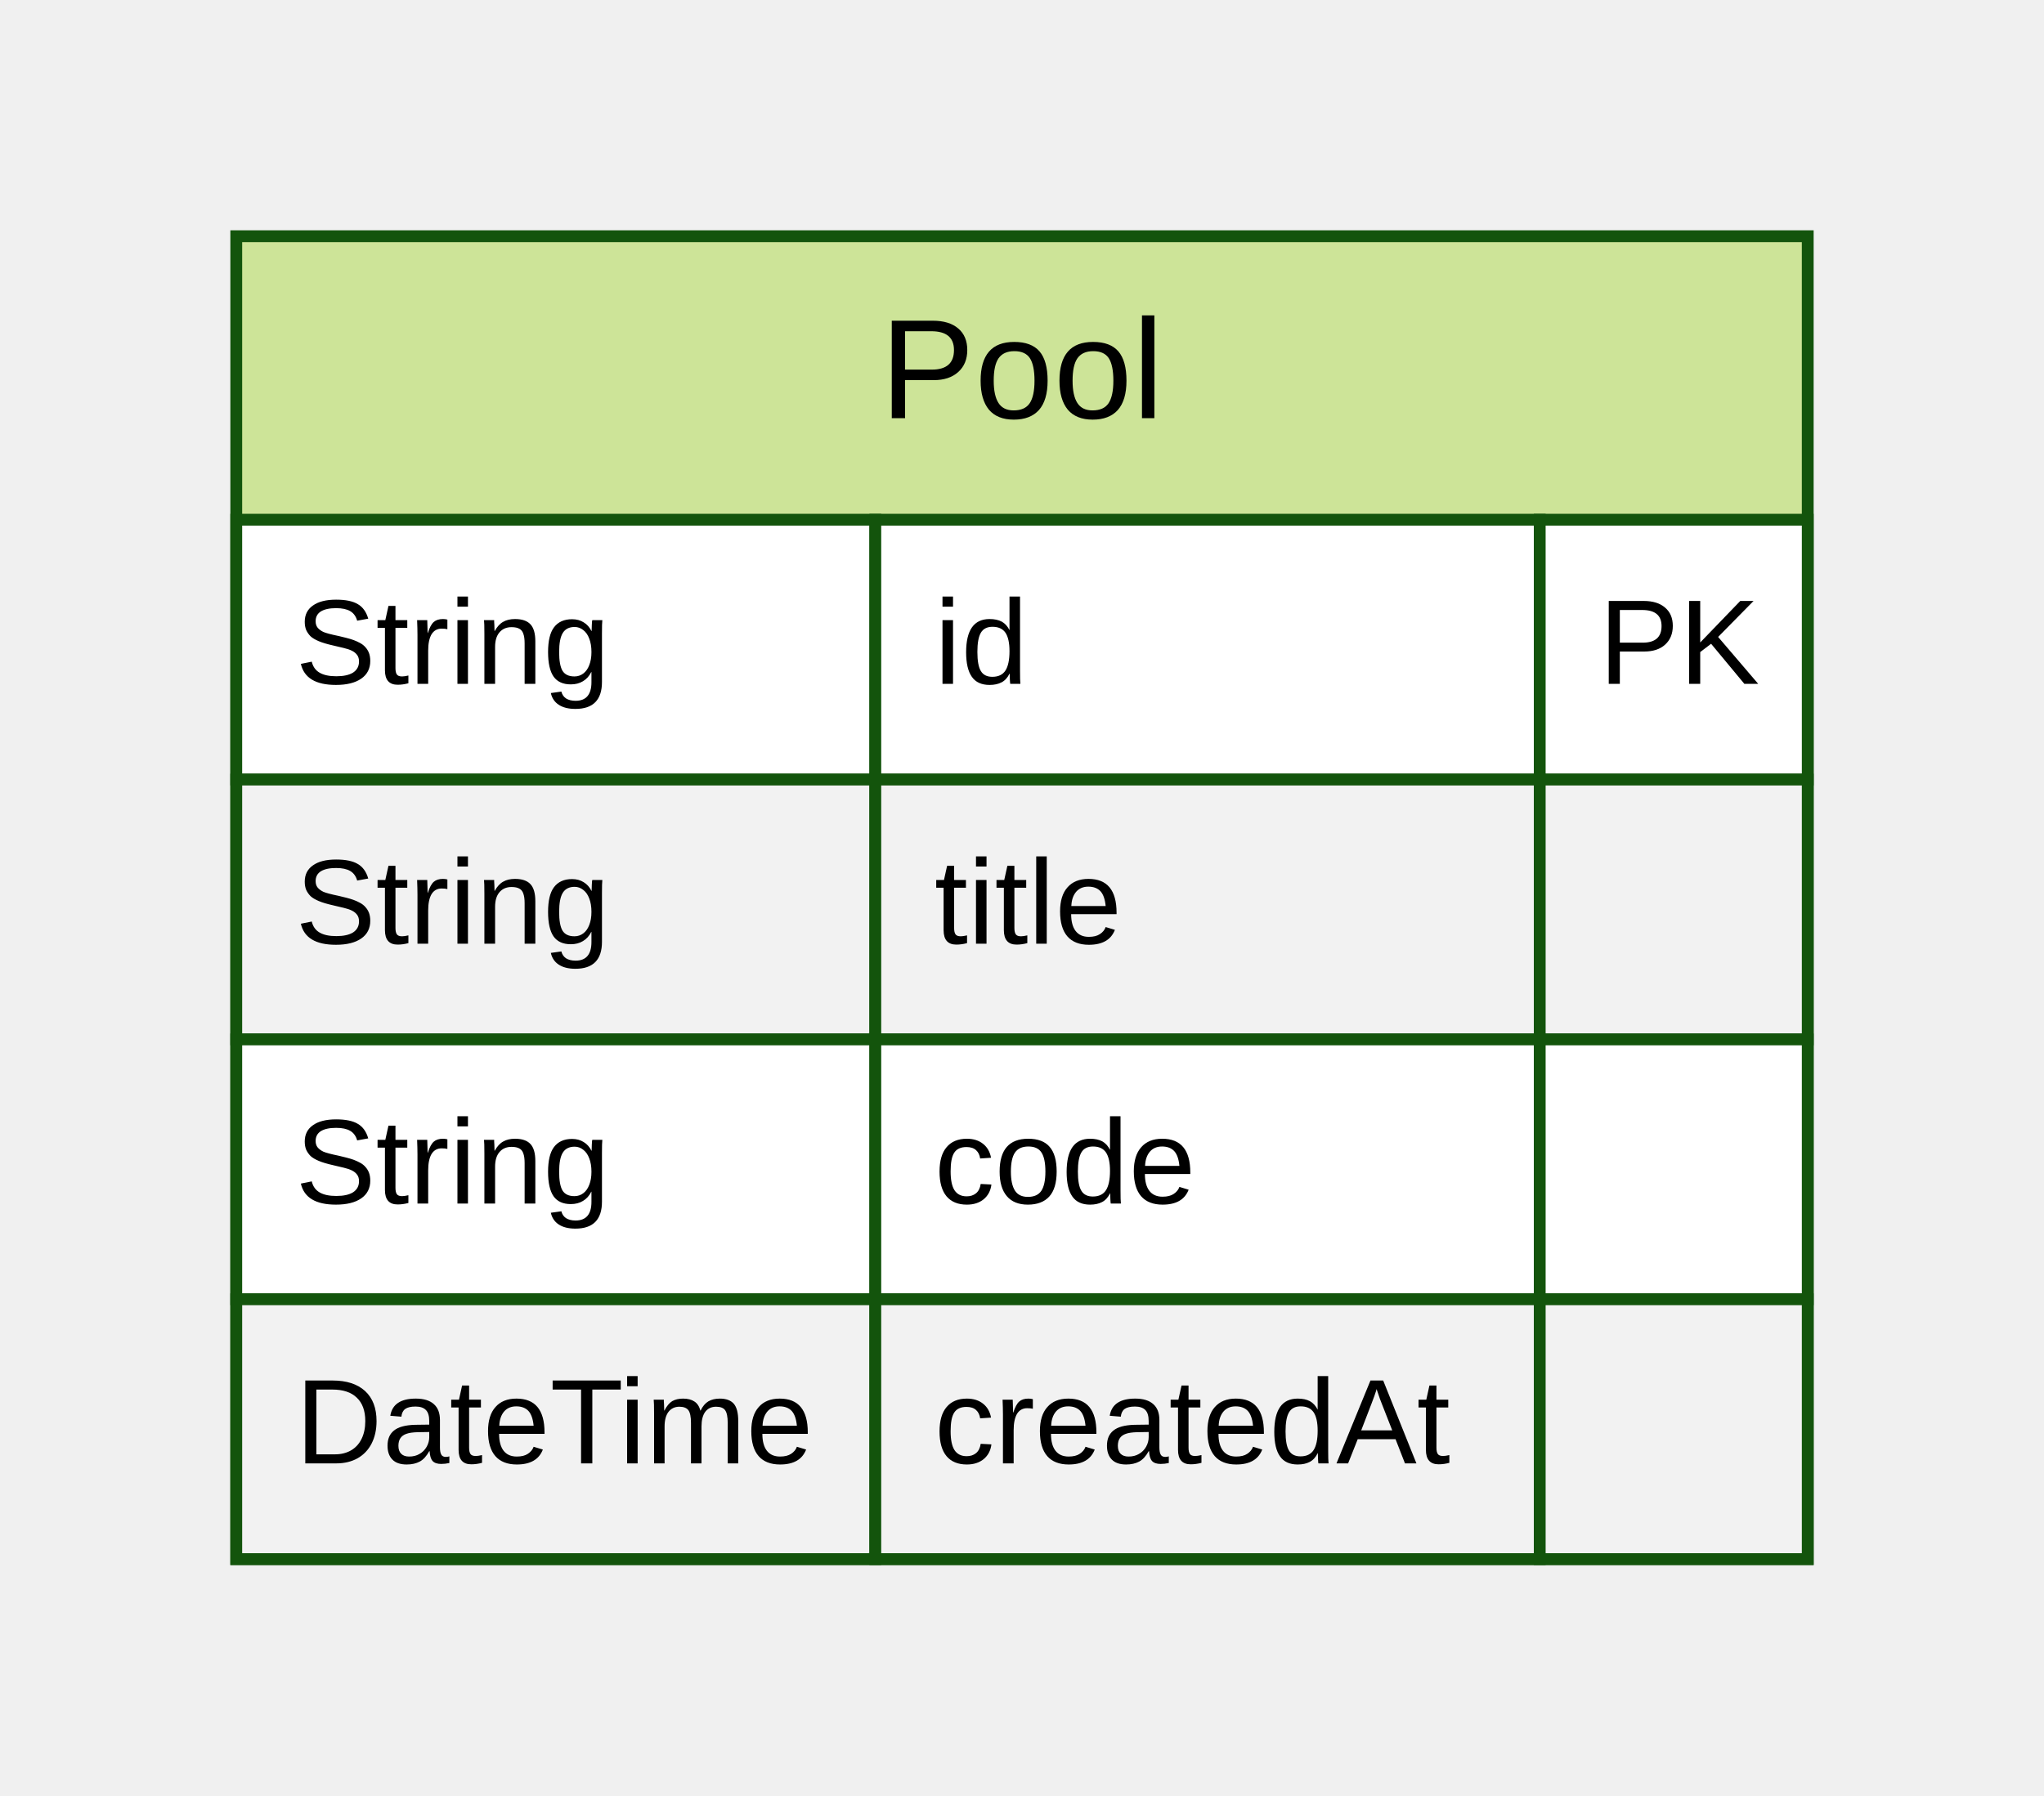
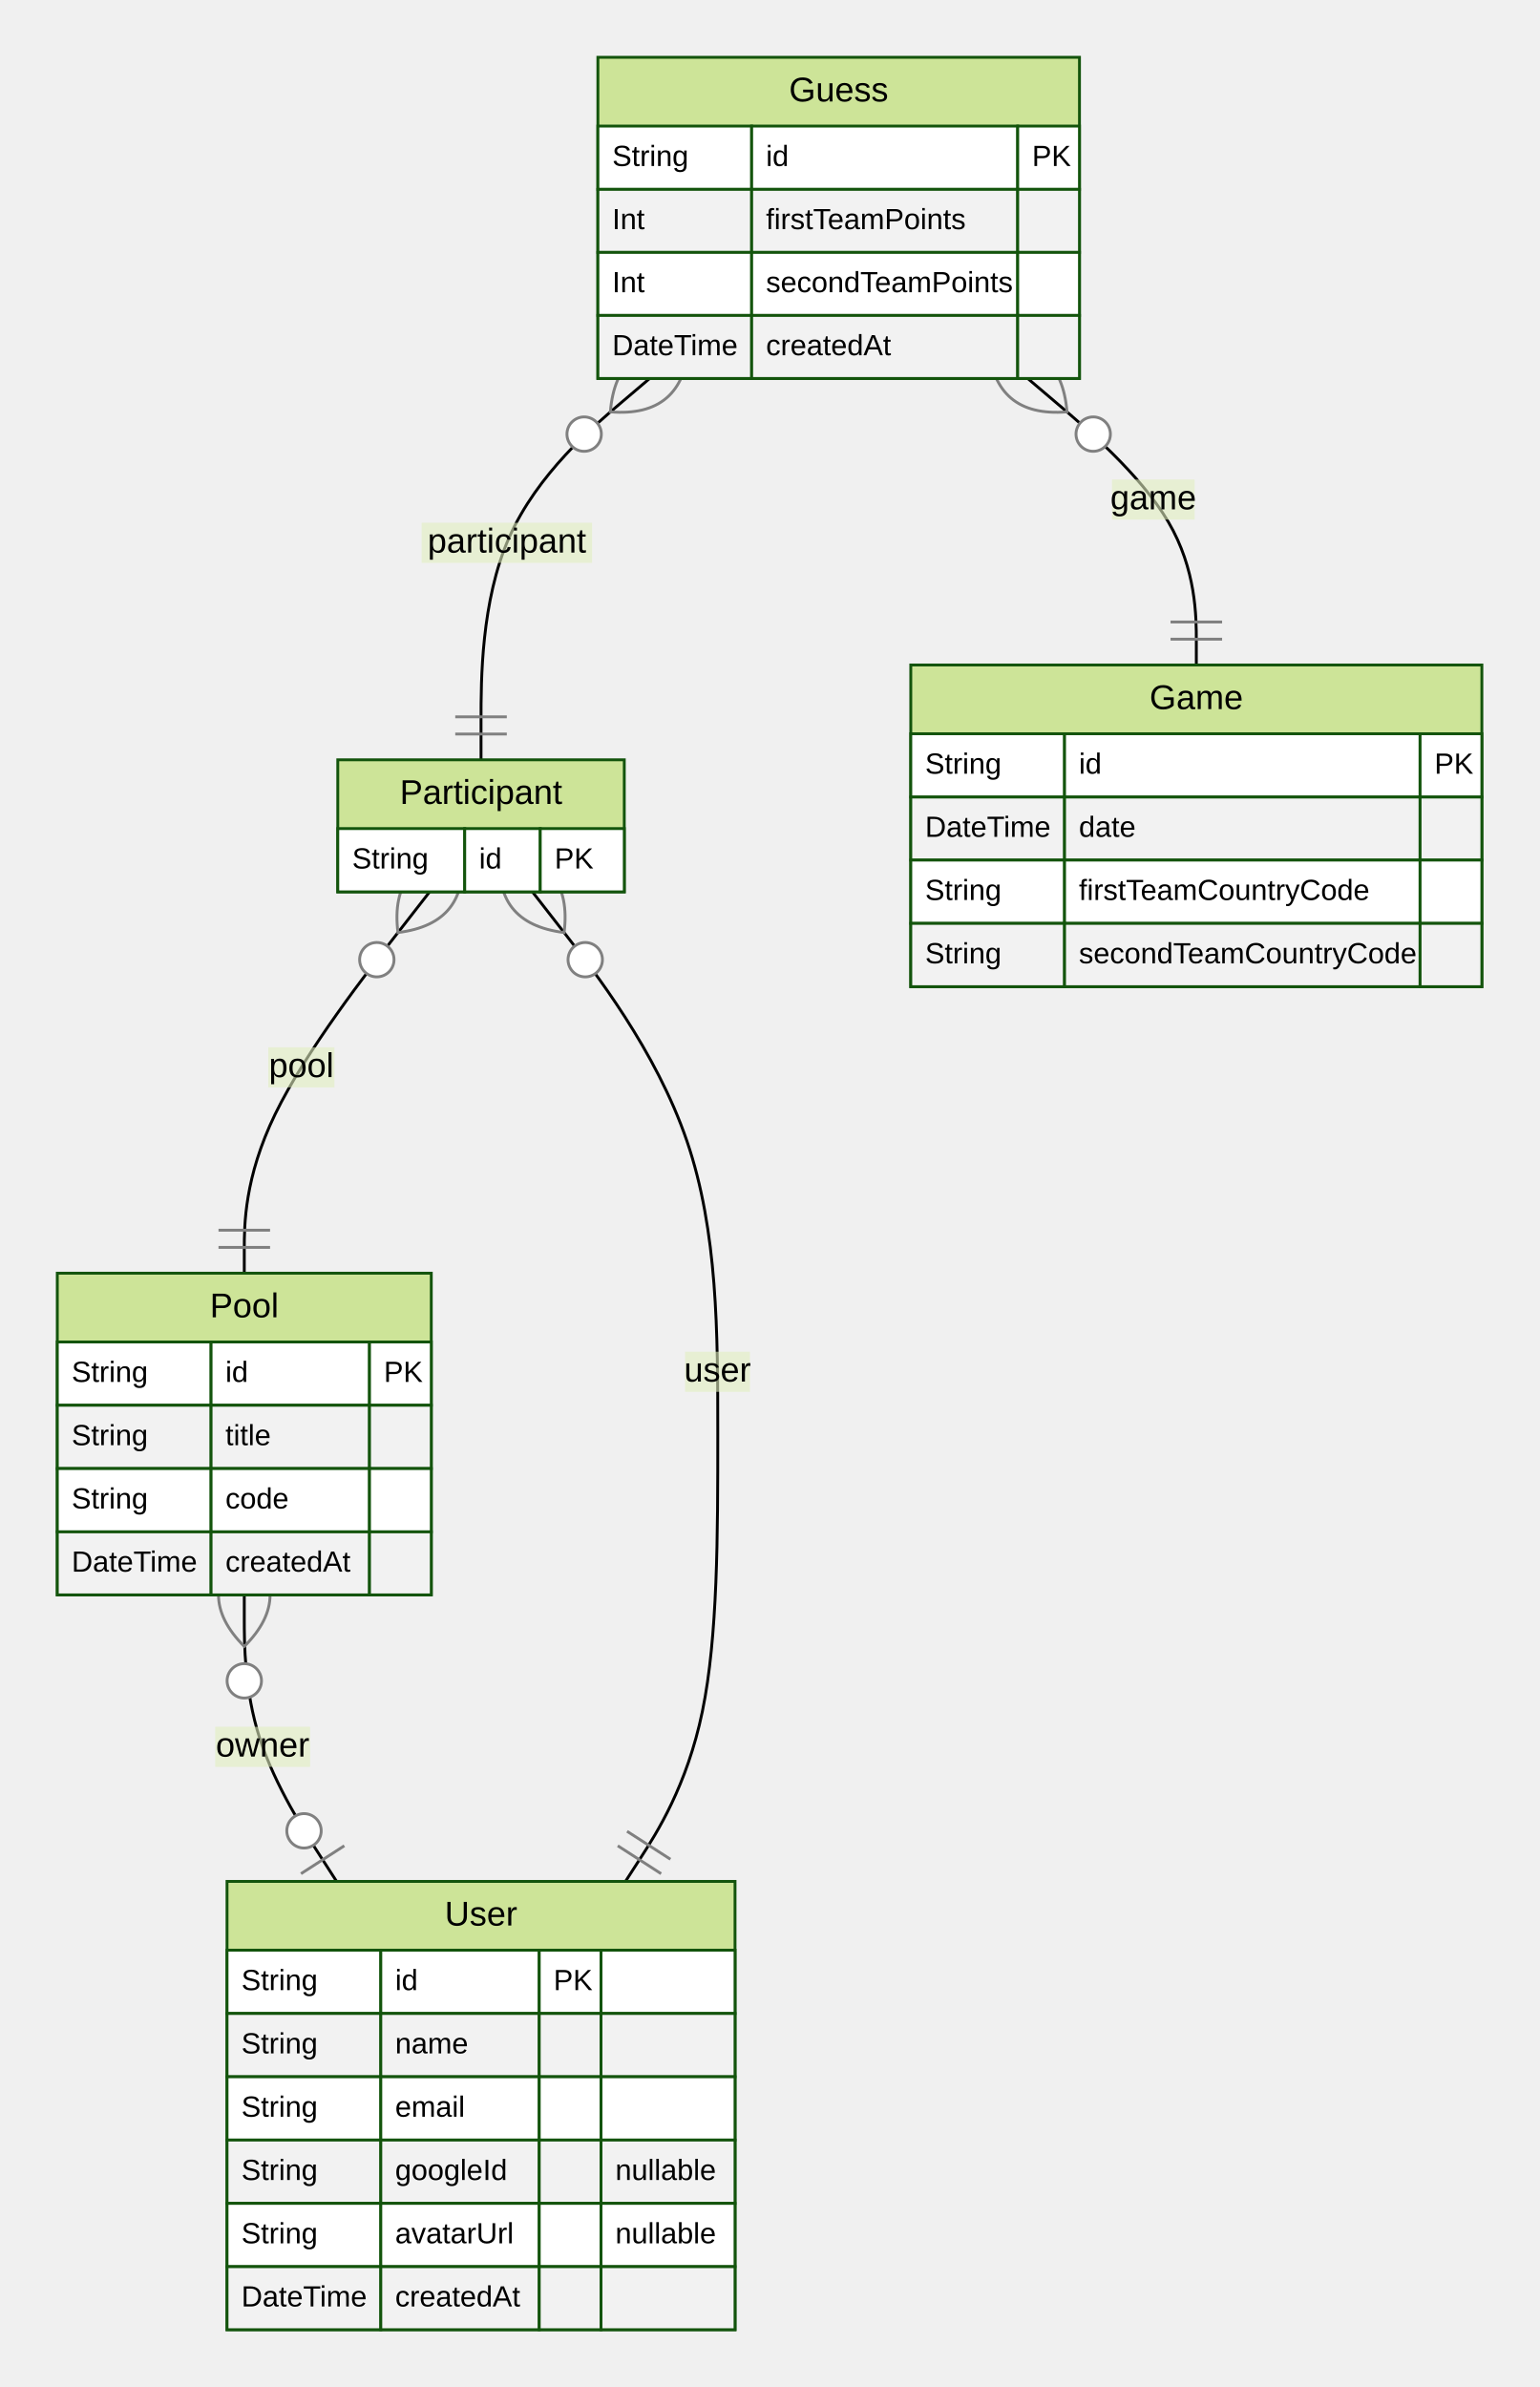
- <svg xmlns="http://www.w3.org/2000/svg" aria-labelledby="chart-title-mermaid-0 chart-desc-mermaid-0" role="img" viewBox="0 0 173.026 152" style="max-width: 173.026px; background-color: white;" width="100%" id="mermaid-0">
+ <svg xmlns="http://www.w3.org/2000/svg" aria-labelledby="chart-title-mermaid-0 chart-desc-mermaid-0" role="img" viewBox="0 0 537.227 833.102" style="max-width: 537.227px; background-color: white;" width="100%" id="mermaid-0">
  <style>#mermaid-0 {font-family:"trebuchet ms",verdana,arial,sans-serif;font-size:16px;fill:#000000;}#mermaid-0 .error-icon{fill:#552222;}#mermaid-0 .error-text{fill:#552222;stroke:#552222;}#mermaid-0 .edge-thickness-normal{stroke-width:2px;}#mermaid-0 .edge-thickness-thick{stroke-width:3.5px;}#mermaid-0 .edge-pattern-solid{stroke-dasharray:0;}#mermaid-0 .edge-pattern-dashed{stroke-dasharray:3;}#mermaid-0 .edge-pattern-dotted{stroke-dasharray:2;}#mermaid-0 .marker{fill:#000000;stroke:#000000;}#mermaid-0 .marker.cross{stroke:#000000;}#mermaid-0 svg{font-family:"trebuchet ms",verdana,arial,sans-serif;font-size:16px;}#mermaid-0 .entityBox{fill:#cde498;stroke:#13540c;}#mermaid-0 .attributeBoxOdd{fill:#ffffff;stroke:#13540c;}#mermaid-0 .attributeBoxEven{fill:#f2f2f2;stroke:#13540c;}#mermaid-0 .relationshipLabelBox{fill:hsl(78.158, 58.462%, 84.51%);opacity:0.7;background-color:hsl(78.158, 58.462%, 84.51%);}#mermaid-0 .relationshipLabelBox rect{opacity:0.5;}#mermaid-0 .relationshipLine{stroke:#000000;}#mermaid-0 :root{--mermaid-font-family:"trebuchet ms",verdana,arial,sans-serif;}</style>
  <g />
  <defs>
    <marker orient="auto" markerHeight="18" markerWidth="18" refY="9" refX="0" id="ONLY_ONE_START">
      <path d="M9,0 L9,18 M15,0 L15,18" fill="none" stroke="gray" />
    </marker>
  </defs>
  <defs>
    <marker orient="auto" markerHeight="18" markerWidth="18" refY="9" refX="18" id="ONLY_ONE_END">
      <path d="M3,0 L3,18 M9,0 L9,18" fill="none" stroke="gray" />
    </marker>
  </defs>
  <defs>
    <marker orient="auto" markerHeight="18" markerWidth="30" refY="9" refX="0" id="ZERO_OR_ONE_START">
      <circle r="6" cy="9" cx="21" fill="white" stroke="gray" />
      <path d="M9,0 L9,18" fill="none" stroke="gray" />
    </marker>
  </defs>
  <defs>
    <marker orient="auto" markerHeight="18" markerWidth="30" refY="9" refX="30" id="ZERO_OR_ONE_END">
      <circle r="6" cy="9" cx="9" fill="white" stroke="gray" />
      <path d="M21,0 L21,18" fill="none" stroke="gray" />
    </marker>
  </defs>
  <defs>
    <marker orient="auto" markerHeight="36" markerWidth="45" refY="18" refX="18" id="ONE_OR_MORE_START">
      <path d="M0,18 Q 18,0 36,18 Q 18,36 0,18 M42,9 L42,27" fill="none" stroke="gray" />
    </marker>
  </defs>
  <defs>
    <marker orient="auto" markerHeight="36" markerWidth="45" refY="18" refX="27" id="ONE_OR_MORE_END">
      <path d="M3,9 L3,27 M9,18 Q27,0 45,18 Q27,36 9,18" fill="none" stroke="gray" />
    </marker>
  </defs>
  <defs>
    <marker orient="auto" markerHeight="36" markerWidth="57" refY="18" refX="18" id="ZERO_OR_MORE_START">
      <circle r="6" cy="18" cx="48" fill="white" stroke="gray" />
      <path d="M0,18 Q18,0 36,18 Q18,36 0,18" fill="none" stroke="gray" />
    </marker>
  </defs>
  <defs>
    <marker orient="auto" markerHeight="36" markerWidth="57" refY="18" refX="39" id="ZERO_OR_MORE_END">
      <circle r="6" cy="18" cx="9" fill="white" stroke="gray" />
      <path d="M21,18 Q39,0 57,18 Q39,36 21,18" fill="none" stroke="gray" />
    </marker>
  </defs>
-   <g transform="translate(20,20 )" id="Pool">
-     <rect height="112" width="133.026" y="0" x="0" stroke="gray" fill-opacity="100%" fill="honeydew" class="er entityBox" />
-     <text transform="translate(66.51321,12)" style="font-family: &quot;trebuchet ms&quot;, verdana, arial, sans-serif;; font-size: 12px" text-anchor="middle" dominant-baseline="middle" y="0" x="0" id="entity-Pool" class="er entityLabel">Pool</text>
-     <rect height="22" width="54.096" y="24" x="0" stroke="gray" fill-opacity="100%" fill="honeydew" class="er attributeBoxOdd" />
-     <text transform="translate(5,35)" style="font-family: &quot;trebuchet ms&quot;, verdana, arial, sans-serif;; font-size: 10.2px" text-anchor="left" dominant-baseline="middle" y="0" x="0" id="entity-Pool-attr-1-type" class="er entityLabel">String</text>
-     <rect height="22" width="56.243" y="24" x="54.096" stroke="gray" fill-opacity="100%" fill="honeydew" class="er attributeBoxOdd" />
-     <text transform="translate(59.09555,35)" style="font-family: &quot;trebuchet ms&quot;, verdana, arial, sans-serif;; font-size: 10.2px" text-anchor="left" dominant-baseline="middle" y="0" x="0" id="entity-Pool-attr-1-name" class="er entityLabel">id</text>
-     <rect height="22" width="22.688" y="24" x="110.339" stroke="gray" fill-opacity="100%" fill="honeydew" class="er attributeBoxOdd" />
-     <text transform="translate(115.3387,35)" style="font-family: &quot;trebuchet ms&quot;, verdana, arial, sans-serif;; font-size: 10.2px" text-anchor="left" dominant-baseline="middle" y="0" x="0" id="entity-Pool-attr-1-key" class="er entityLabel">PK</text>
-     <rect height="22" width="54.096" y="46" x="0" stroke="gray" fill-opacity="100%" fill="honeydew" class="er attributeBoxEven" />
-     <text transform="translate(5,57)" style="font-family: &quot;trebuchet ms&quot;, verdana, arial, sans-serif;; font-size: 10.2px" text-anchor="left" dominant-baseline="middle" y="0" x="0" id="entity-Pool-attr-2-type" class="er entityLabel">String</text>
-     <rect height="22" width="56.243" y="46" x="54.096" stroke="gray" fill-opacity="100%" fill="honeydew" class="er attributeBoxEven" />
-     <text transform="translate(59.09555,57)" style="font-family: &quot;trebuchet ms&quot;, verdana, arial, sans-serif;; font-size: 10.2px" text-anchor="left" dominant-baseline="middle" y="0" x="0" id="entity-Pool-attr-2-name" class="er entityLabel">title</text>
-     <rect height="22" width="22.688" y="46" x="110.339" stroke="gray" fill-opacity="100%" fill="honeydew" class="er attributeBoxEven" />
-     <text transform="translate(115.3387,57)" style="font-family: &quot;trebuchet ms&quot;, verdana, arial, sans-serif;; font-size: 10.2px" text-anchor="left" dominant-baseline="middle" y="0" x="0" id="entity-Pool-attr-2-key" class="er entityLabel" />
-     <rect height="22" width="54.096" y="68" x="0" stroke="gray" fill-opacity="100%" fill="honeydew" class="er attributeBoxOdd" />
-     <text transform="translate(5,79)" style="font-family: &quot;trebuchet ms&quot;, verdana, arial, sans-serif;; font-size: 10.2px" text-anchor="left" dominant-baseline="middle" y="0" x="0" id="entity-Pool-attr-3-type" class="er entityLabel">String</text>
-     <rect height="22" width="56.243" y="68" x="54.096" stroke="gray" fill-opacity="100%" fill="honeydew" class="er attributeBoxOdd" />
-     <text transform="translate(59.09555,79)" style="font-family: &quot;trebuchet ms&quot;, verdana, arial, sans-serif;; font-size: 10.2px" text-anchor="left" dominant-baseline="middle" y="0" x="0" id="entity-Pool-attr-3-name" class="er entityLabel">code</text>
-     <rect height="22" width="22.688" y="68" x="110.339" stroke="gray" fill-opacity="100%" fill="honeydew" class="er attributeBoxOdd" />
-     <text transform="translate(115.3387,79)" style="font-family: &quot;trebuchet ms&quot;, verdana, arial, sans-serif;; font-size: 10.2px" text-anchor="left" dominant-baseline="middle" y="0" x="0" id="entity-Pool-attr-3-key" class="er entityLabel" />
-     <rect height="22" width="54.096" y="90" x="0" stroke="gray" fill-opacity="100%" fill="honeydew" class="er attributeBoxEven" />
-     <text transform="translate(5,101)" style="font-family: &quot;trebuchet ms&quot;, verdana, arial, sans-serif;; font-size: 10.2px" text-anchor="left" dominant-baseline="middle" y="0" x="0" id="entity-Pool-attr-4-type" class="er entityLabel">DateTime</text>
-     <rect height="22" width="56.243" y="90" x="54.096" stroke="gray" fill-opacity="100%" fill="honeydew" class="er attributeBoxEven" />
-     <text transform="translate(59.09555,101)" style="font-family: &quot;trebuchet ms&quot;, verdana, arial, sans-serif;; font-size: 10.2px" text-anchor="left" dominant-baseline="middle" y="0" x="0" id="entity-Pool-attr-4-name" class="er entityLabel">createdAt</text>
-     <rect height="22" width="22.688" y="90" x="110.339" stroke="gray" fill-opacity="100%" fill="honeydew" class="er attributeBoxEven" />
-     <text transform="translate(115.3387,101)" style="font-family: &quot;trebuchet ms&quot;, verdana, arial, sans-serif;; font-size: 10.2px" text-anchor="left" dominant-baseline="middle" y="0" x="0" id="entity-Pool-attr-4-key" class="er entityLabel" />
-   </g>
+   <path marker-start="url(#ZERO_OR_MORE_START)" marker-end="url(#ZERO_OR_ONE_END)" fill="none" stroke="gray" d="M85.266,556.643L85.266,564.976C85.266,573.309,85.266,589.976,90.636,606.643C96.006,623.309,106.746,639.976,112.116,648.309L117.486,656.643" class="er relationshipLine" />
+   <path marker-start="url(#ZERO_OR_MORE_START)" marker-end="url(#ONLY_ONE_END)" fill="none" stroke="gray" d="M185.841,311.275L196.622,325.124C207.404,338.973,228.968,366.67,239.749,398.208C250.531,429.746,250.531,465.126,250.531,500.505C250.531,535.884,250.531,571.263,245.161,597.286C239.791,623.309,229.051,639.976,223.681,648.309L218.311,656.643" class="er relationshipLine" />
+   <path marker-start="url(#ZERO_OR_MORE_START)" marker-end="url(#ONLY_ONE_END)" fill="none" stroke="gray" d="M149.956,311.275L139.174,325.124C128.393,338.973,106.829,366.67,96.047,388.852C85.266,411.034,85.266,427.701,85.266,436.034L85.266,444.367" class="er relationshipLine" />
+   <path marker-start="url(#ZERO_OR_MORE_START)" marker-end="url(#ONLY_ONE_END)" fill="none" stroke="gray" d="M226.756,132.092L216.946,140.425C207.137,148.758,187.518,165.425,177.708,187.607C167.898,209.789,167.898,237.486,167.898,251.335L167.898,265.184" class="er relationshipLine" />
+   <path marker-start="url(#ZERO_OR_MORE_START)" marker-end="url(#ONLY_ONE_END)" fill="none" stroke="gray" d="M358.705,132.092L368.515,140.425C378.324,148.758,397.943,165.425,407.753,182.092C417.562,198.758,417.562,215.425,417.562,223.758L417.562,232.092" class="er relationshipLine" />
+   <g transform="translate(20,444.3672 )" id="Pool">
+     <rect height="112.275" width="130.531" y="0" x="0" stroke="gray" fill-opacity="100%" fill="honeydew" class="er entityBox" />
+     <text transform="translate(65.26562,12)" style="font-family: &quot;trebuchet ms&quot;, verdana, arial, sans-serif;; font-size: 12px" text-anchor="middle" dominant-baseline="middle" y="0" x="0" id="entity-Pool" class="er entityLabel">Pool</text>
+     <rect height="22.092" width="53.672" y="24" x="0" stroke="gray" fill-opacity="100%" fill="honeydew" class="er attributeBoxOdd" />
+     <text transform="translate(5,35.0459)" style="font-family: &quot;trebuchet ms&quot;, verdana, arial, sans-serif;; font-size: 10.2px" text-anchor="left" dominant-baseline="middle" y="0" x="0" id="entity-Pool-attr-1-type" class="er entityLabel">String</text>
+     <rect height="22.092" width="55.297" y="24" x="53.672" stroke="gray" fill-opacity="100%" fill="honeydew" class="er attributeBoxOdd" />
+     <text transform="translate(58.67188,35.0459)" style="font-family: &quot;trebuchet ms&quot;, verdana, arial, sans-serif;; font-size: 10.2px" text-anchor="left" dominant-baseline="middle" y="0" x="0" id="entity-Pool-attr-1-name" class="er entityLabel">id</text>
+     <rect height="22.092" width="21.562" y="24" x="108.969" stroke="gray" fill-opacity="100%" fill="honeydew" class="er attributeBoxOdd" />
+     <text transform="translate(113.9688,35.0459)" style="font-family: &quot;trebuchet ms&quot;, verdana, arial, sans-serif;; font-size: 10.2px" text-anchor="left" dominant-baseline="middle" y="0" x="0" id="entity-Pool-attr-1-key" class="er entityLabel">PK</text>
+     <rect height="22.092" width="53.672" y="46.092" x="0" stroke="gray" fill-opacity="100%" fill="honeydew" class="er attributeBoxEven" />
+     <text transform="translate(5,57.1377)" style="font-family: &quot;trebuchet ms&quot;, verdana, arial, sans-serif;; font-size: 10.2px" text-anchor="left" dominant-baseline="middle" y="0" x="0" id="entity-Pool-attr-2-type" class="er entityLabel">String</text>
+     <rect height="22.092" width="55.297" y="46.092" x="53.672" stroke="gray" fill-opacity="100%" fill="honeydew" class="er attributeBoxEven" />
+     <text transform="translate(58.67188,57.1377)" style="font-family: &quot;trebuchet ms&quot;, verdana, arial, sans-serif;; font-size: 10.2px" text-anchor="left" dominant-baseline="middle" y="0" x="0" id="entity-Pool-attr-2-name" class="er entityLabel">title</text>
+     <rect height="22.092" width="21.562" y="46.092" x="108.969" stroke="gray" fill-opacity="100%" fill="honeydew" class="er attributeBoxEven" />
+     <text transform="translate(113.9688,57.1377)" style="font-family: &quot;trebuchet ms&quot;, verdana, arial, sans-serif;; font-size: 10.2px" text-anchor="left" dominant-baseline="middle" y="0" x="0" id="entity-Pool-attr-2-key" class="er entityLabel" />
+     <rect height="22.092" width="53.672" y="68.184" x="0" stroke="gray" fill-opacity="100%" fill="honeydew" class="er attributeBoxOdd" />
+     <text transform="translate(5,79.22949)" style="font-family: &quot;trebuchet ms&quot;, verdana, arial, sans-serif;; font-size: 10.2px" text-anchor="left" dominant-baseline="middle" y="0" x="0" id="entity-Pool-attr-3-type" class="er entityLabel">String</text>
+     <rect height="22.092" width="55.297" y="68.184" x="53.672" stroke="gray" fill-opacity="100%" fill="honeydew" class="er attributeBoxOdd" />
+     <text transform="translate(58.67188,79.22949)" style="font-family: &quot;trebuchet ms&quot;, verdana, arial, sans-serif;; font-size: 10.2px" text-anchor="left" dominant-baseline="middle" y="0" x="0" id="entity-Pool-attr-3-name" class="er entityLabel">code</text>
+     <rect height="22.092" width="21.562" y="68.184" x="108.969" stroke="gray" fill-opacity="100%" fill="honeydew" class="er attributeBoxOdd" />
+     <text transform="translate(113.9688,79.22949)" style="font-family: &quot;trebuchet ms&quot;, verdana, arial, sans-serif;; font-size: 10.2px" text-anchor="left" dominant-baseline="middle" y="0" x="0" id="entity-Pool-attr-3-key" class="er entityLabel" />
+     <rect height="22" width="53.672" y="90.275" x="0" stroke="gray" fill-opacity="100%" fill="honeydew" class="er attributeBoxEven" />
+     <text transform="translate(5,101.2754)" style="font-family: &quot;trebuchet ms&quot;, verdana, arial, sans-serif;; font-size: 10.2px" text-anchor="left" dominant-baseline="middle" y="0" x="0" id="entity-Pool-attr-4-type" class="er entityLabel">DateTime</text>
+     <rect height="22" width="55.297" y="90.275" x="53.672" stroke="gray" fill-opacity="100%" fill="honeydew" class="er attributeBoxEven" />
+     <text transform="translate(58.67188,101.2754)" style="font-family: &quot;trebuchet ms&quot;, verdana, arial, sans-serif;; font-size: 10.2px" text-anchor="left" dominant-baseline="middle" y="0" x="0" id="entity-Pool-attr-4-name" class="er entityLabel">createdAt</text>
+     <rect height="22" width="21.562" y="90.275" x="108.969" stroke="gray" fill-opacity="100%" fill="honeydew" class="er attributeBoxEven" />
+     <text transform="translate(113.9688,101.2754)" style="font-family: &quot;trebuchet ms&quot;, verdana, arial, sans-serif;; font-size: 10.2px" text-anchor="left" dominant-baseline="middle" y="0" x="0" id="entity-Pool-attr-4-key" class="er entityLabel" />
+   </g>
+   <g transform="translate(117.8984,265.1836 )" id="Participant">
+     <rect height="46.092" width="100" y="0" x="0" stroke="gray" fill-opacity="100%" fill="honeydew" class="er entityBox" />
+     <text transform="translate(50,12)" style="font-family: &quot;trebuchet ms&quot;, verdana, arial, sans-serif;; font-size: 12px" text-anchor="middle" dominant-baseline="middle" y="0" x="0" id="entity-Participant" class="er entityLabel">Participant</text>
+     <rect height="22.092" width="44.302" y="24" x="0" stroke="gray" fill-opacity="100%" fill="honeydew" class="er attributeBoxOdd" />
+     <text transform="translate(5,35.0459)" style="font-family: &quot;trebuchet ms&quot;, verdana, arial, sans-serif;; font-size: 10.2px" text-anchor="left" dominant-baseline="middle" y="0" x="0" id="entity-Participant-attr-1-type" class="er entityLabel">String</text>
+     <rect height="22.092" width="26.365" y="24" x="44.302" stroke="gray" fill-opacity="100%" fill="honeydew" class="er attributeBoxOdd" />
+     <text transform="translate(49.30208,35.0459)" style="font-family: &quot;trebuchet ms&quot;, verdana, arial, sans-serif;; font-size: 10.2px" text-anchor="left" dominant-baseline="middle" y="0" x="0" id="entity-Participant-attr-1-name" class="er entityLabel">id</text>
+     <rect height="22.092" width="29.333" y="24" x="70.667" stroke="gray" fill-opacity="100%" fill="honeydew" class="er attributeBoxOdd" />
+     <text transform="translate(75.66667,35.0459)" style="font-family: &quot;trebuchet ms&quot;, verdana, arial, sans-serif;; font-size: 10.2px" text-anchor="left" dominant-baseline="middle" y="0" x="0" id="entity-Participant-attr-1-key" class="er entityLabel">PK</text>
+   </g>
+   <g transform="translate(79.24219,656.6426 )" id="User">
+     <rect height="156.459" width="177.312" y="0" x="0" stroke="gray" fill-opacity="100%" fill="honeydew" class="er entityBox" />
+     <text transform="translate(88.65625,12)" style="font-family: &quot;trebuchet ms&quot;, verdana, arial, sans-serif;; font-size: 12px" text-anchor="middle" dominant-baseline="middle" y="0" x="0" id="entity-User" class="er entityLabel">User</text>
+     <rect height="22.092" width="53.672" y="24" x="0" stroke="gray" fill-opacity="100%" fill="honeydew" class="er attributeBoxOdd" />
+     <text transform="translate(5,35.0459)" style="font-family: &quot;trebuchet ms&quot;, verdana, arial, sans-serif;; font-size: 10.2px" text-anchor="left" dominant-baseline="middle" y="0" x="0" id="entity-User-attr-1-type" class="er entityLabel">String</text>
+     <rect height="22.092" width="55.297" y="24" x="53.672" stroke="gray" fill-opacity="100%" fill="honeydew" class="er attributeBoxOdd" />
+     <text transform="translate(58.67188,35.0459)" style="font-family: &quot;trebuchet ms&quot;, verdana, arial, sans-serif;; font-size: 10.2px" text-anchor="left" dominant-baseline="middle" y="0" x="0" id="entity-User-attr-1-name" class="er entityLabel">id</text>
+     <rect height="22.092" width="21.562" y="24" x="108.969" stroke="gray" fill-opacity="100%" fill="honeydew" class="er attributeBoxOdd" />
+     <text transform="translate(113.9688,35.0459)" style="font-family: &quot;trebuchet ms&quot;, verdana, arial, sans-serif;; font-size: 10.2px" text-anchor="left" dominant-baseline="middle" y="0" x="0" id="entity-User-attr-1-key" class="er entityLabel">PK</text>
+     <rect height="22.092" width="46.781" y="24" x="130.531" stroke="gray" fill-opacity="100%" fill="honeydew" class="er attributeBoxOdd" />
+     <text transform="translate(135.5312,35.0459)" style="font-family: &quot;trebuchet ms&quot;, verdana, arial, sans-serif;; font-size: 10.2px" text-anchor="left" dominant-baseline="middle" y="0" x="0" id="entity-User-attr-1-comment" class="er entityLabel" />
+     <rect height="22.092" width="53.672" y="46.092" x="0" stroke="gray" fill-opacity="100%" fill="honeydew" class="er attributeBoxEven" />
+     <text transform="translate(5,57.1377)" style="font-family: &quot;trebuchet ms&quot;, verdana, arial, sans-serif;; font-size: 10.2px" text-anchor="left" dominant-baseline="middle" y="0" x="0" id="entity-User-attr-2-type" class="er entityLabel">String</text>
+     <rect height="22.092" width="55.297" y="46.092" x="53.672" stroke="gray" fill-opacity="100%" fill="honeydew" class="er attributeBoxEven" />
+     <text transform="translate(58.67188,57.1377)" style="font-family: &quot;trebuchet ms&quot;, verdana, arial, sans-serif;; font-size: 10.2px" text-anchor="left" dominant-baseline="middle" y="0" x="0" id="entity-User-attr-2-name" class="er entityLabel">name</text>
+     <rect height="22.092" width="21.562" y="46.092" x="108.969" stroke="gray" fill-opacity="100%" fill="honeydew" class="er attributeBoxEven" />
+     <text transform="translate(113.9688,57.1377)" style="font-family: &quot;trebuchet ms&quot;, verdana, arial, sans-serif;; font-size: 10.2px" text-anchor="left" dominant-baseline="middle" y="0" x="0" id="entity-User-attr-2-key" class="er entityLabel" />
+     <rect height="22.092" width="46.781" y="46.092" x="130.531" stroke="gray" fill-opacity="100%" fill="honeydew" class="er attributeBoxEven" />
+     <text transform="translate(135.5312,57.1377)" style="font-family: &quot;trebuchet ms&quot;, verdana, arial, sans-serif;; font-size: 10.2px" text-anchor="left" dominant-baseline="middle" y="0" x="0" id="entity-User-attr-2-comment" class="er entityLabel" />
+     <rect height="22.092" width="53.672" y="68.184" x="0" stroke="gray" fill-opacity="100%" fill="honeydew" class="er attributeBoxOdd" />
+     <text transform="translate(5,79.22949)" style="font-family: &quot;trebuchet ms&quot;, verdana, arial, sans-serif;; font-size: 10.2px" text-anchor="left" dominant-baseline="middle" y="0" x="0" id="entity-User-attr-3-type" class="er entityLabel">String</text>
+     <rect height="22.092" width="55.297" y="68.184" x="53.672" stroke="gray" fill-opacity="100%" fill="honeydew" class="er attributeBoxOdd" />
+     <text transform="translate(58.67188,79.22949)" style="font-family: &quot;trebuchet ms&quot;, verdana, arial, sans-serif;; font-size: 10.2px" text-anchor="left" dominant-baseline="middle" y="0" x="0" id="entity-User-attr-3-name" class="er entityLabel">email</text>
+     <rect height="22.092" width="21.562" y="68.184" x="108.969" stroke="gray" fill-opacity="100%" fill="honeydew" class="er attributeBoxOdd" />
+     <text transform="translate(113.9688,79.22949)" style="font-family: &quot;trebuchet ms&quot;, verdana, arial, sans-serif;; font-size: 10.2px" text-anchor="left" dominant-baseline="middle" y="0" x="0" id="entity-User-attr-3-key" class="er entityLabel" />
+     <rect height="22.092" width="46.781" y="68.184" x="130.531" stroke="gray" fill-opacity="100%" fill="honeydew" class="er attributeBoxOdd" />
+     <text transform="translate(135.5312,79.22949)" style="font-family: &quot;trebuchet ms&quot;, verdana, arial, sans-serif;; font-size: 10.2px" text-anchor="left" dominant-baseline="middle" y="0" x="0" id="entity-User-attr-3-comment" class="er entityLabel" />
+     <rect height="22.092" width="53.672" y="90.275" x="0" stroke="gray" fill-opacity="100%" fill="honeydew" class="er attributeBoxEven" />
+     <text transform="translate(5,101.3213)" style="font-family: &quot;trebuchet ms&quot;, verdana, arial, sans-serif;; font-size: 10.2px" text-anchor="left" dominant-baseline="middle" y="0" x="0" id="entity-User-attr-4-type" class="er entityLabel">String</text>
+     <rect height="22.092" width="55.297" y="90.275" x="53.672" stroke="gray" fill-opacity="100%" fill="honeydew" class="er attributeBoxEven" />
+     <text transform="translate(58.67188,101.3213)" style="font-family: &quot;trebuchet ms&quot;, verdana, arial, sans-serif;; font-size: 10.2px" text-anchor="left" dominant-baseline="middle" y="0" x="0" id="entity-User-attr-4-name" class="er entityLabel">googleId</text>
+     <rect height="22.092" width="21.562" y="90.275" x="108.969" stroke="gray" fill-opacity="100%" fill="honeydew" class="er attributeBoxEven" />
+     <text transform="translate(113.9688,101.3213)" style="font-family: &quot;trebuchet ms&quot;, verdana, arial, sans-serif;; font-size: 10.2px" text-anchor="left" dominant-baseline="middle" y="0" x="0" id="entity-User-attr-4-key" class="er entityLabel" />
+     <rect height="22.092" width="46.781" y="90.275" x="130.531" stroke="gray" fill-opacity="100%" fill="honeydew" class="er attributeBoxEven" />
+     <text transform="translate(135.5312,101.3213)" style="font-family: &quot;trebuchet ms&quot;, verdana, arial, sans-serif;; font-size: 10.2px" text-anchor="left" dominant-baseline="middle" y="0" x="0" id="entity-User-attr-4-comment" class="er entityLabel">nullable</text>
+     <rect height="22.092" width="53.672" y="112.367" x="0" stroke="gray" fill-opacity="100%" fill="honeydew" class="er attributeBoxOdd" />
+     <text transform="translate(5,123.4131)" style="font-family: &quot;trebuchet ms&quot;, verdana, arial, sans-serif;; font-size: 10.2px" text-anchor="left" dominant-baseline="middle" y="0" x="0" id="entity-User-attr-5-type" class="er entityLabel">String</text>
+     <rect height="22.092" width="55.297" y="112.367" x="53.672" stroke="gray" fill-opacity="100%" fill="honeydew" class="er attributeBoxOdd" />
+     <text transform="translate(58.67188,123.4131)" style="font-family: &quot;trebuchet ms&quot;, verdana, arial, sans-serif;; font-size: 10.2px" text-anchor="left" dominant-baseline="middle" y="0" x="0" id="entity-User-attr-5-name" class="er entityLabel">avatarUrl</text>
+     <rect height="22.092" width="21.562" y="112.367" x="108.969" stroke="gray" fill-opacity="100%" fill="honeydew" class="er attributeBoxOdd" />
+     <text transform="translate(113.9688,123.4131)" style="font-family: &quot;trebuchet ms&quot;, verdana, arial, sans-serif;; font-size: 10.2px" text-anchor="left" dominant-baseline="middle" y="0" x="0" id="entity-User-attr-5-key" class="er entityLabel" />
+     <rect height="22.092" width="46.781" y="112.367" x="130.531" stroke="gray" fill-opacity="100%" fill="honeydew" class="er attributeBoxOdd" />
+     <text transform="translate(135.5312,123.4131)" style="font-family: &quot;trebuchet ms&quot;, verdana, arial, sans-serif;; font-size: 10.2px" text-anchor="left" dominant-baseline="middle" y="0" x="0" id="entity-User-attr-5-comment" class="er entityLabel">nullable</text>
+     <rect height="22" width="53.672" y="134.459" x="0" stroke="gray" fill-opacity="100%" fill="honeydew" class="er attributeBoxEven" />
+     <text transform="translate(5,145.459)" style="font-family: &quot;trebuchet ms&quot;, verdana, arial, sans-serif;; font-size: 10.2px" text-anchor="left" dominant-baseline="middle" y="0" x="0" id="entity-User-attr-6-type" class="er entityLabel">DateTime</text>
+     <rect height="22" width="55.297" y="134.459" x="53.672" stroke="gray" fill-opacity="100%" fill="honeydew" class="er attributeBoxEven" />
+     <text transform="translate(58.67188,145.459)" style="font-family: &quot;trebuchet ms&quot;, verdana, arial, sans-serif;; font-size: 10.2px" text-anchor="left" dominant-baseline="middle" y="0" x="0" id="entity-User-attr-6-name" class="er entityLabel">createdAt</text>
+     <rect height="22" width="21.562" y="134.459" x="108.969" stroke="gray" fill-opacity="100%" fill="honeydew" class="er attributeBoxEven" />
+     <text transform="translate(113.9688,145.459)" style="font-family: &quot;trebuchet ms&quot;, verdana, arial, sans-serif;; font-size: 10.2px" text-anchor="left" dominant-baseline="middle" y="0" x="0" id="entity-User-attr-6-key" class="er entityLabel" />
+     <rect height="22" width="46.781" y="134.459" x="130.531" stroke="gray" fill-opacity="100%" fill="honeydew" class="er attributeBoxEven" />
+     <text transform="translate(135.5312,145.459)" style="font-family: &quot;trebuchet ms&quot;, verdana, arial, sans-serif;; font-size: 10.2px" text-anchor="left" dominant-baseline="middle" y="0" x="0" id="entity-User-attr-6-comment" class="er entityLabel" />
+   </g>
+   <g transform="translate(317.8984,232.0918 )" id="Game">
+     <rect height="112.275" width="199.328" y="0" x="0" stroke="gray" fill-opacity="100%" fill="honeydew" class="er entityBox" />
+     <text transform="translate(99.66406,12)" style="font-family: &quot;trebuchet ms&quot;, verdana, arial, sans-serif;; font-size: 12px" text-anchor="middle" dominant-baseline="middle" y="0" x="0" id="entity-Game" class="er entityLabel">Game</text>
+     <rect height="22.092" width="53.672" y="24" x="0" stroke="gray" fill-opacity="100%" fill="honeydew" class="er attributeBoxOdd" />
+     <text transform="translate(5,35.0459)" style="font-family: &quot;trebuchet ms&quot;, verdana, arial, sans-serif;; font-size: 10.2px" text-anchor="left" dominant-baseline="middle" y="0" x="0" id="entity-Game-attr-1-type" class="er entityLabel">String</text>
+     <rect height="22.092" width="124.094" y="24" x="53.672" stroke="gray" fill-opacity="100%" fill="honeydew" class="er attributeBoxOdd" />
+     <text transform="translate(58.67188,35.0459)" style="font-family: &quot;trebuchet ms&quot;, verdana, arial, sans-serif;; font-size: 10.2px" text-anchor="left" dominant-baseline="middle" y="0" x="0" id="entity-Game-attr-1-name" class="er entityLabel">id</text>
+     <rect height="22.092" width="21.562" y="24" x="177.766" stroke="gray" fill-opacity="100%" fill="honeydew" class="er attributeBoxOdd" />
+     <text transform="translate(182.7656,35.0459)" style="font-family: &quot;trebuchet ms&quot;, verdana, arial, sans-serif;; font-size: 10.2px" text-anchor="left" dominant-baseline="middle" y="0" x="0" id="entity-Game-attr-1-key" class="er entityLabel">PK</text>
+     <rect height="22" width="53.672" y="46.092" x="0" stroke="gray" fill-opacity="100%" fill="honeydew" class="er attributeBoxEven" />
+     <text transform="translate(5,57.0918)" style="font-family: &quot;trebuchet ms&quot;, verdana, arial, sans-serif;; font-size: 10.2px" text-anchor="left" dominant-baseline="middle" y="0" x="0" id="entity-Game-attr-2-type" class="er entityLabel">DateTime</text>
+     <rect height="22" width="124.094" y="46.092" x="53.672" stroke="gray" fill-opacity="100%" fill="honeydew" class="er attributeBoxEven" />
+     <text transform="translate(58.67188,57.0918)" style="font-family: &quot;trebuchet ms&quot;, verdana, arial, sans-serif;; font-size: 10.2px" text-anchor="left" dominant-baseline="middle" y="0" x="0" id="entity-Game-attr-2-name" class="er entityLabel">date</text>
+     <rect height="22" width="21.562" y="46.092" x="177.766" stroke="gray" fill-opacity="100%" fill="honeydew" class="er attributeBoxEven" />
+     <text transform="translate(182.7656,57.0918)" style="font-family: &quot;trebuchet ms&quot;, verdana, arial, sans-serif;; font-size: 10.2px" text-anchor="left" dominant-baseline="middle" y="0" x="0" id="entity-Game-attr-2-key" class="er entityLabel" />
+     <rect height="22.092" width="53.672" y="68.092" x="0" stroke="gray" fill-opacity="100%" fill="honeydew" class="er attributeBoxOdd" />
+     <text transform="translate(5,79.1377)" style="font-family: &quot;trebuchet ms&quot;, verdana, arial, sans-serif;; font-size: 10.2px" text-anchor="left" dominant-baseline="middle" y="0" x="0" id="entity-Game-attr-3-type" class="er entityLabel">String</text>
+     <rect height="22.092" width="124.094" y="68.092" x="53.672" stroke="gray" fill-opacity="100%" fill="honeydew" class="er attributeBoxOdd" />
+     <text transform="translate(58.67188,79.1377)" style="font-family: &quot;trebuchet ms&quot;, verdana, arial, sans-serif;; font-size: 10.2px" text-anchor="left" dominant-baseline="middle" y="0" x="0" id="entity-Game-attr-3-name" class="er entityLabel">firstTeamCountryCode</text>
+     <rect height="22.092" width="21.562" y="68.092" x="177.766" stroke="gray" fill-opacity="100%" fill="honeydew" class="er attributeBoxOdd" />
+     <text transform="translate(182.7656,79.1377)" style="font-family: &quot;trebuchet ms&quot;, verdana, arial, sans-serif;; font-size: 10.2px" text-anchor="left" dominant-baseline="middle" y="0" x="0" id="entity-Game-attr-3-key" class="er entityLabel" />
+     <rect height="22.092" width="53.672" y="90.184" x="0" stroke="gray" fill-opacity="100%" fill="honeydew" class="er attributeBoxEven" />
+     <text transform="translate(5,101.2295)" style="font-family: &quot;trebuchet ms&quot;, verdana, arial, sans-serif;; font-size: 10.2px" text-anchor="left" dominant-baseline="middle" y="0" x="0" id="entity-Game-attr-4-type" class="er entityLabel">String</text>
+     <rect height="22.092" width="124.094" y="90.184" x="53.672" stroke="gray" fill-opacity="100%" fill="honeydew" class="er attributeBoxEven" />
+     <text transform="translate(58.67188,101.2295)" style="font-family: &quot;trebuchet ms&quot;, verdana, arial, sans-serif;; font-size: 10.2px" text-anchor="left" dominant-baseline="middle" y="0" x="0" id="entity-Game-attr-4-name" class="er entityLabel">secondTeamCountryCode</text>
+     <rect height="22.092" width="21.562" y="90.184" x="177.766" stroke="gray" fill-opacity="100%" fill="honeydew" class="er attributeBoxEven" />
+     <text transform="translate(182.7656,101.2295)" style="font-family: &quot;trebuchet ms&quot;, verdana, arial, sans-serif;; font-size: 10.2px" text-anchor="left" dominant-baseline="middle" y="0" x="0" id="entity-Game-attr-4-key" class="er entityLabel" />
+   </g>
+   <g transform="translate(208.6836,20 )" id="Guess">
+     <rect height="112.092" width="168.094" y="0" x="0" stroke="gray" fill-opacity="100%" fill="honeydew" class="er entityBox" />
+     <text transform="translate(84.04688,12)" style="font-family: &quot;trebuchet ms&quot;, verdana, arial, sans-serif;; font-size: 12px" text-anchor="middle" dominant-baseline="middle" y="0" x="0" id="entity-Guess" class="er entityLabel">Guess</text>
+     <rect height="22.092" width="53.672" y="24" x="0" stroke="gray" fill-opacity="100%" fill="honeydew" class="er attributeBoxOdd" />
+     <text transform="translate(5,35.0459)" style="font-family: &quot;trebuchet ms&quot;, verdana, arial, sans-serif;; font-size: 10.2px" text-anchor="left" dominant-baseline="middle" y="0" x="0" id="entity-Guess-attr-1-type" class="er entityLabel">String</text>
+     <rect height="22.092" width="92.859" y="24" x="53.672" stroke="gray" fill-opacity="100%" fill="honeydew" class="er attributeBoxOdd" />
+     <text transform="translate(58.67188,35.0459)" style="font-family: &quot;trebuchet ms&quot;, verdana, arial, sans-serif;; font-size: 10.2px" text-anchor="left" dominant-baseline="middle" y="0" x="0" id="entity-Guess-attr-1-name" class="er entityLabel">id</text>
+     <rect height="22.092" width="21.562" y="24" x="146.531" stroke="gray" fill-opacity="100%" fill="honeydew" class="er attributeBoxOdd" />
+     <text transform="translate(151.5312,35.0459)" style="font-family: &quot;trebuchet ms&quot;, verdana, arial, sans-serif;; font-size: 10.2px" text-anchor="left" dominant-baseline="middle" y="0" x="0" id="entity-Guess-attr-1-key" class="er entityLabel">PK</text>
+     <rect height="22" width="53.672" y="46.092" x="0" stroke="gray" fill-opacity="100%" fill="honeydew" class="er attributeBoxEven" />
+     <text transform="translate(5,57.0918)" style="font-family: &quot;trebuchet ms&quot;, verdana, arial, sans-serif;; font-size: 10.2px" text-anchor="left" dominant-baseline="middle" y="0" x="0" id="entity-Guess-attr-2-type" class="er entityLabel">Int</text>
+     <rect height="22" width="92.859" y="46.092" x="53.672" stroke="gray" fill-opacity="100%" fill="honeydew" class="er attributeBoxEven" />
+     <text transform="translate(58.67188,57.0918)" style="font-family: &quot;trebuchet ms&quot;, verdana, arial, sans-serif;; font-size: 10.2px" text-anchor="left" dominant-baseline="middle" y="0" x="0" id="entity-Guess-attr-2-name" class="er entityLabel">firstTeamPoints</text>
+     <rect height="22" width="21.562" y="46.092" x="146.531" stroke="gray" fill-opacity="100%" fill="honeydew" class="er attributeBoxEven" />
+     <text transform="translate(151.5312,57.0918)" style="font-family: &quot;trebuchet ms&quot;, verdana, arial, sans-serif;; font-size: 10.2px" text-anchor="left" dominant-baseline="middle" y="0" x="0" id="entity-Guess-attr-2-key" class="er entityLabel" />
+     <rect height="22" width="53.672" y="68.092" x="0" stroke="gray" fill-opacity="100%" fill="honeydew" class="er attributeBoxOdd" />
+     <text transform="translate(5,79.0918)" style="font-family: &quot;trebuchet ms&quot;, verdana, arial, sans-serif;; font-size: 10.2px" text-anchor="left" dominant-baseline="middle" y="0" x="0" id="entity-Guess-attr-3-type" class="er entityLabel">Int</text>
+     <rect height="22" width="92.859" y="68.092" x="53.672" stroke="gray" fill-opacity="100%" fill="honeydew" class="er attributeBoxOdd" />
+     <text transform="translate(58.67188,79.0918)" style="font-family: &quot;trebuchet ms&quot;, verdana, arial, sans-serif;; font-size: 10.2px" text-anchor="left" dominant-baseline="middle" y="0" x="0" id="entity-Guess-attr-3-name" class="er entityLabel">secondTeamPoints</text>
+     <rect height="22" width="21.562" y="68.092" x="146.531" stroke="gray" fill-opacity="100%" fill="honeydew" class="er attributeBoxOdd" />
+     <text transform="translate(151.5312,79.0918)" style="font-family: &quot;trebuchet ms&quot;, verdana, arial, sans-serif;; font-size: 10.2px" text-anchor="left" dominant-baseline="middle" y="0" x="0" id="entity-Guess-attr-3-key" class="er entityLabel" />
+     <rect height="22" width="53.672" y="90.092" x="0" stroke="gray" fill-opacity="100%" fill="honeydew" class="er attributeBoxEven" />
+     <text transform="translate(5,101.0918)" style="font-family: &quot;trebuchet ms&quot;, verdana, arial, sans-serif;; font-size: 10.2px" text-anchor="left" dominant-baseline="middle" y="0" x="0" id="entity-Guess-attr-4-type" class="er entityLabel">DateTime</text>
+     <rect height="22" width="92.859" y="90.092" x="53.672" stroke="gray" fill-opacity="100%" fill="honeydew" class="er attributeBoxEven" />
+     <text transform="translate(58.67188,101.0918)" style="font-family: &quot;trebuchet ms&quot;, verdana, arial, sans-serif;; font-size: 10.2px" text-anchor="left" dominant-baseline="middle" y="0" x="0" id="entity-Guess-attr-4-name" class="er entityLabel">createdAt</text>
+     <rect height="22" width="21.562" y="90.092" x="146.531" stroke="gray" fill-opacity="100%" fill="honeydew" class="er attributeBoxEven" />
+     <text transform="translate(151.5312,101.0918)" style="font-family: &quot;trebuchet ms&quot;, verdana, arial, sans-serif;; font-size: 10.2px" text-anchor="left" dominant-baseline="middle" y="0" x="0" id="entity-Guess-attr-4-key" class="er entityLabel" />
+   </g>
+   <rect fill-opacity="85%" fill="white" height="14" width="33.141" y="602.671" x="75.099" class="er relationshipLabelBox" />
+   <text style="font-family: &quot;trebuchet ms&quot;, verdana, arial, sans-serif;; font-size: 12px" dominant-baseline="middle" text-anchor="middle" y="609.671" x="91.669" id="rel1" class="er relationshipLabel">owner</text>
+   <rect fill-opacity="85%" fill="white" height="14" width="22.625" y="471.777" x="239.126" class="er relationshipLabelBox" />
+   <text style="font-family: &quot;trebuchet ms&quot;, verdana, arial, sans-serif;; font-size: 12px" dominant-baseline="middle" text-anchor="middle" y="478.777" x="250.438" id="rel2" class="er relationshipLabel">user</text>
+   <rect fill-opacity="85%" fill="white" height="14" width="23.109" y="365.523" x="93.618" class="er relationshipLabelBox" />
+   <text style="font-family: &quot;trebuchet ms&quot;, verdana, arial, sans-serif;; font-size: 12px" dominant-baseline="middle" text-anchor="middle" y="372.523" x="105.172" id="rel3" class="er relationshipLabel">pool</text>
+   <rect fill-opacity="85%" fill="white" height="14" width="59.516" y="182.456" x="147.16" class="er relationshipLabelBox" />
+   <text style="font-family: &quot;trebuchet ms&quot;, verdana, arial, sans-serif;; font-size: 12px" dominant-baseline="middle" text-anchor="middle" y="189.456" x="176.918" id="rel4" class="er relationshipLabel">participant</text>
+   <rect fill-opacity="85%" fill="white" height="14" width="28.844" y="167.358" x="388.125" class="er relationshipLabelBox" />
+   <text style="font-family: &quot;trebuchet ms&quot;, verdana, arial, sans-serif;; font-size: 12px" dominant-baseline="middle" text-anchor="middle" y="174.358" x="402.546" id="rel5" class="er relationshipLabel">game</text>
</svg>
